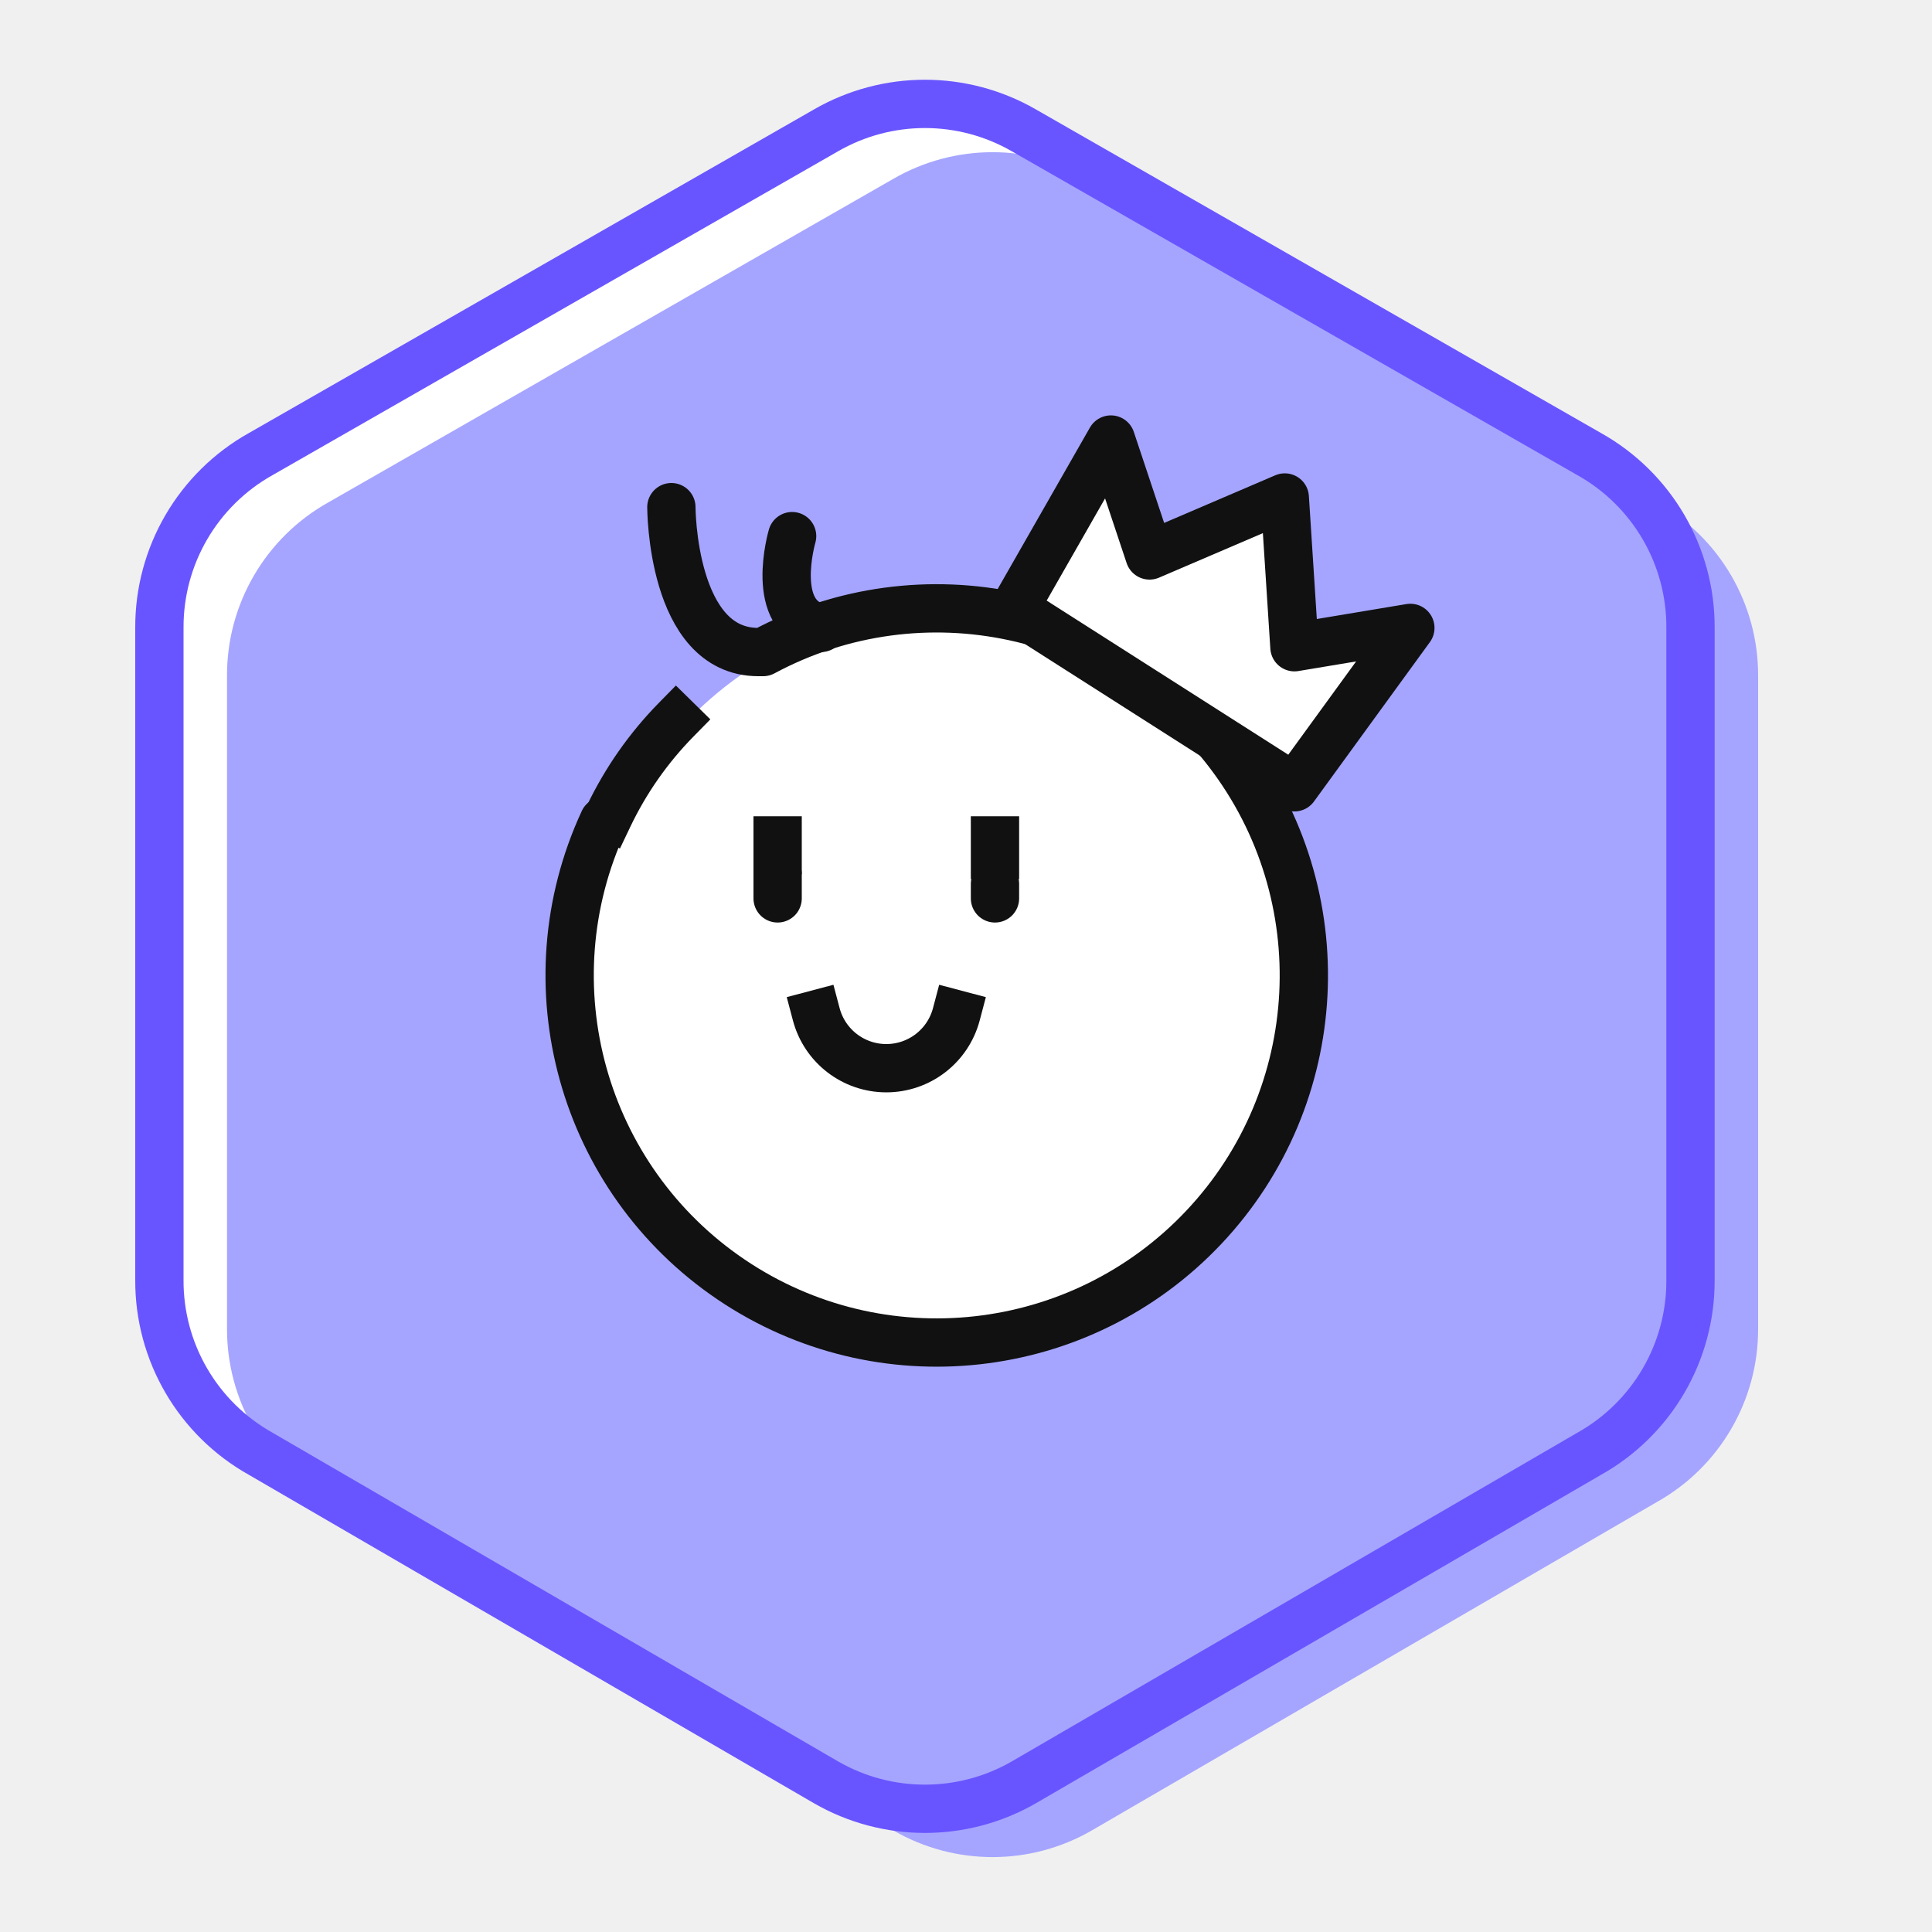
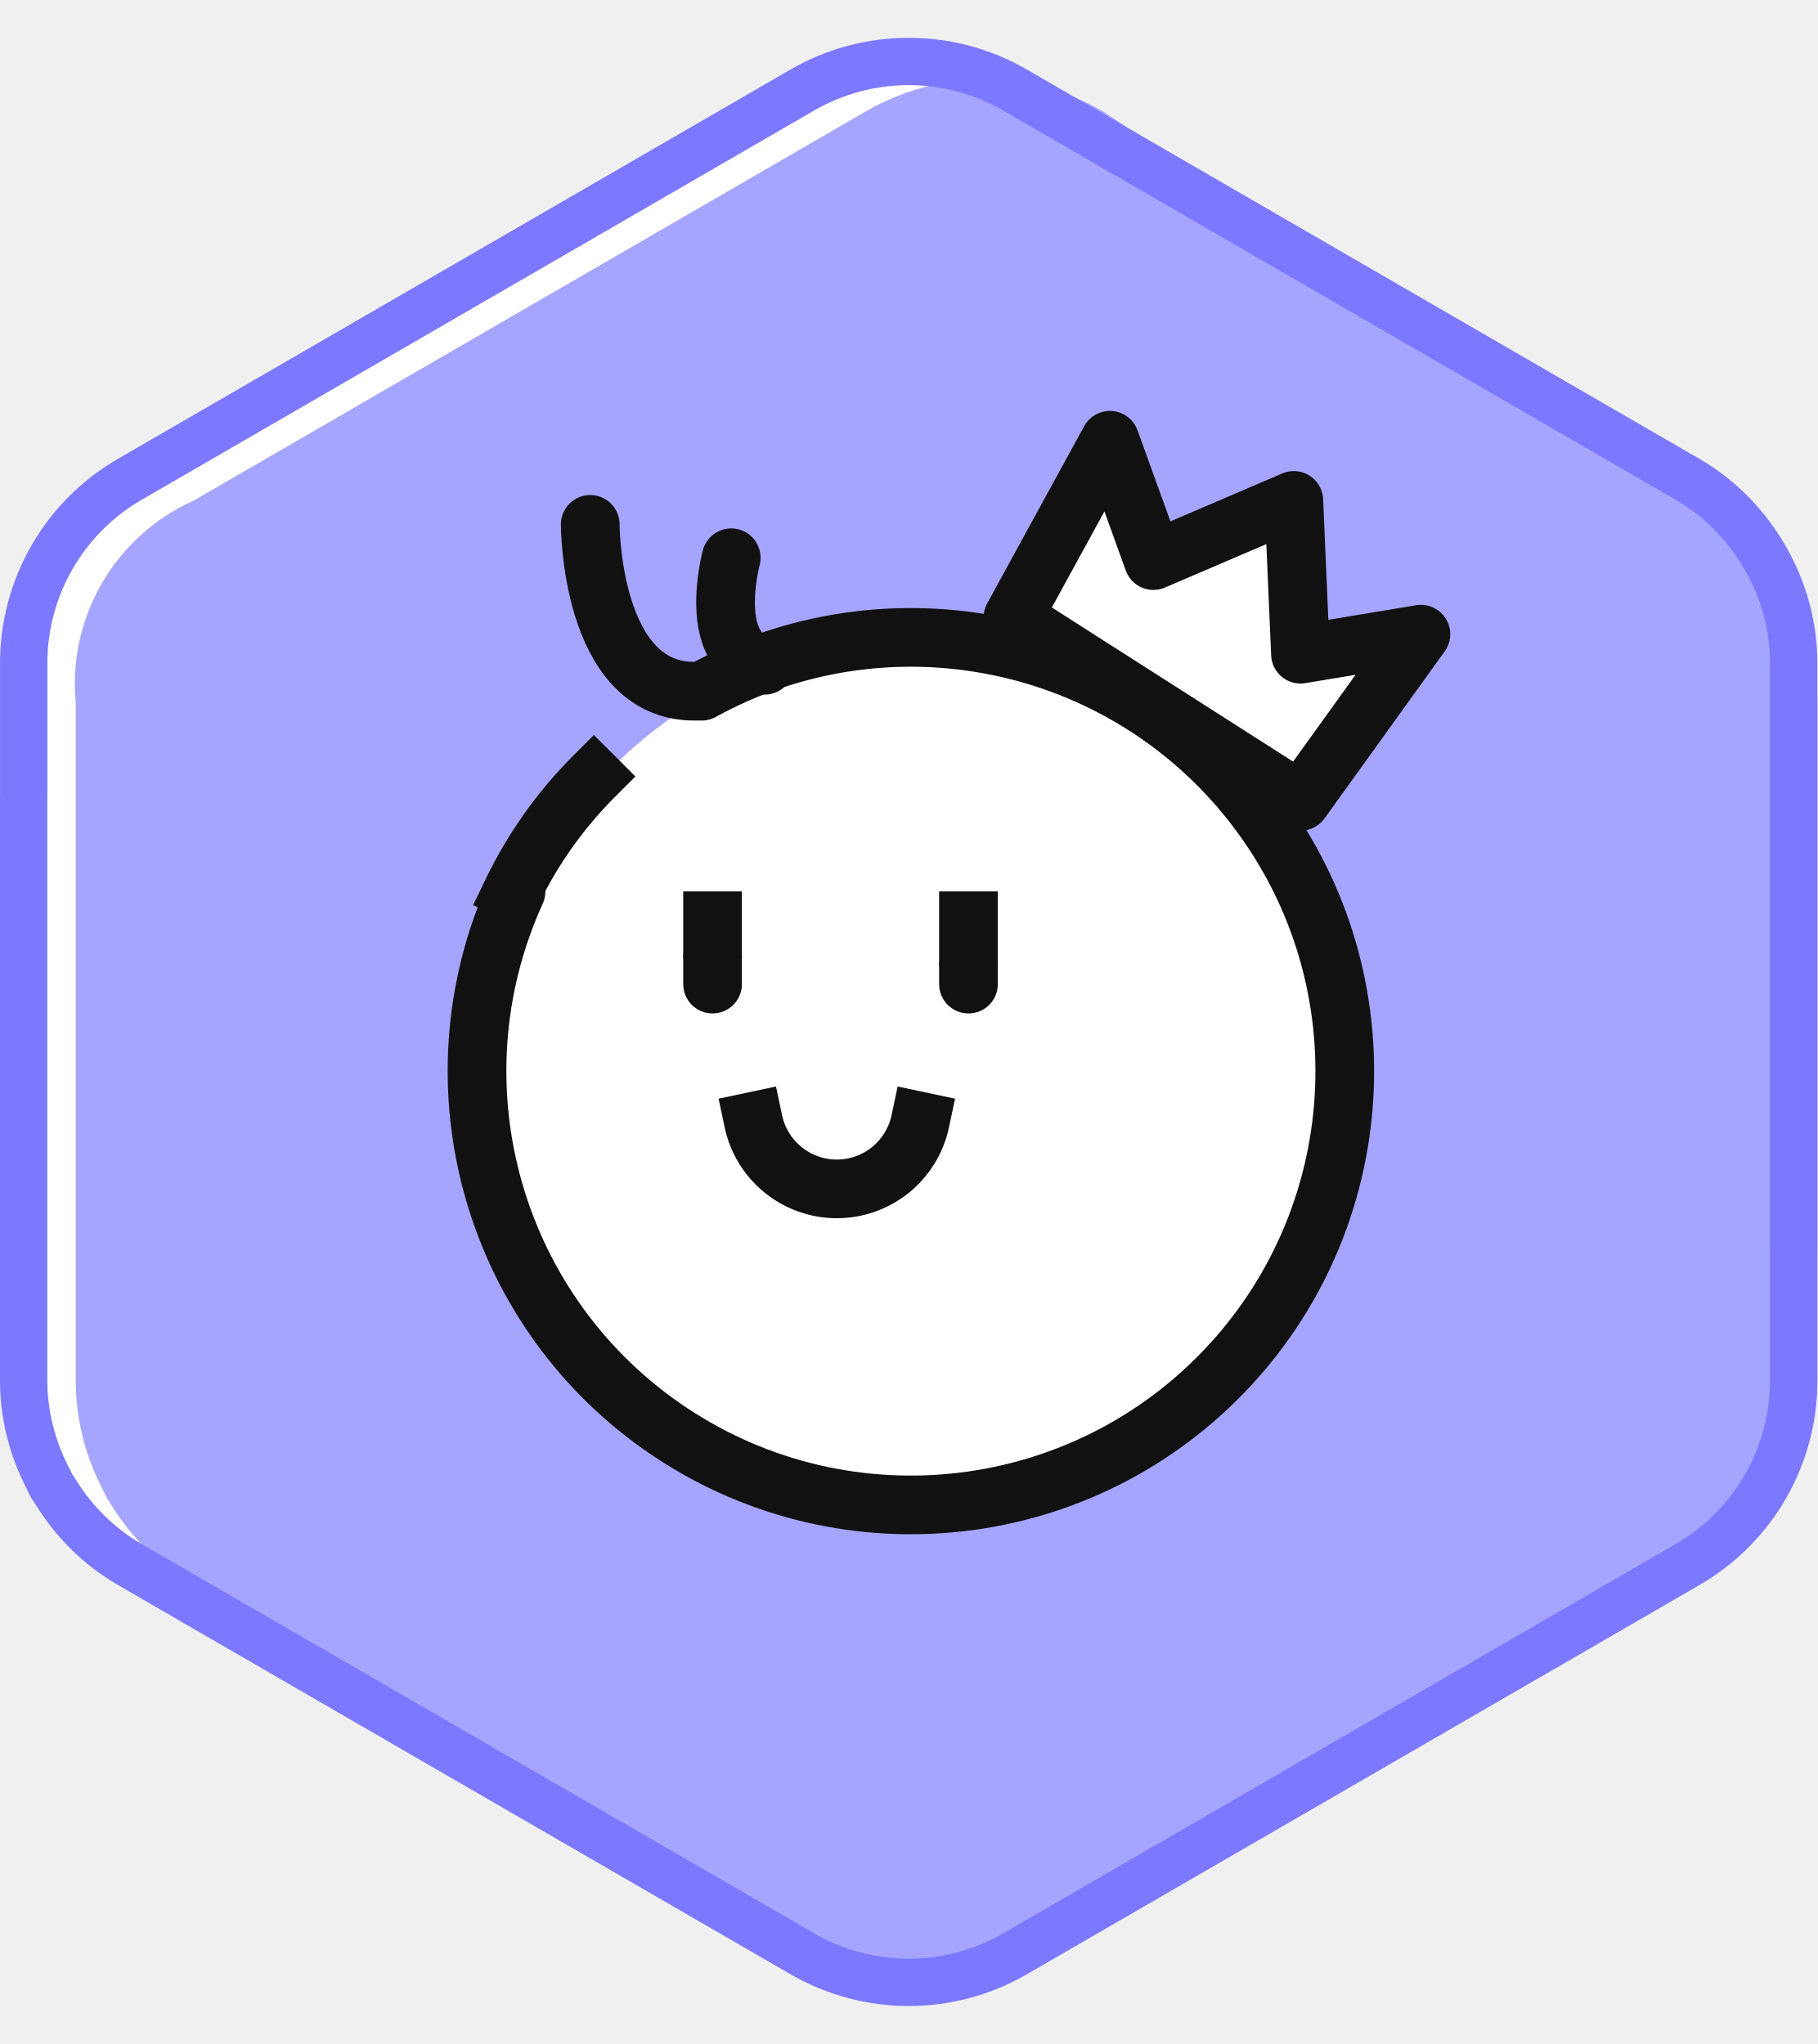
- <svg xmlns="http://www.w3.org/2000/svg" id="icon_membership_p_fold_50" width="50" height="50" viewBox="0 0 50 50">
-   <defs>
-     <clipPath id="clip-path">
-       <rect id="사각형_352449" data-name="사각형 352449" width="50" height="50" fill="none" />
-     </clipPath>
-   </defs>
-   <g id="그룹_476468" data-name="그룹 476468">
-     <g id="그룹_476467" data-name="그룹 476467" clip-path="url(#clip-path)">
-       <g id="icon_membership_platinum_40-2" data-name="icon membership platinum 40-2">
-         <path id="패스_861276" data-name="패스 861276" d="M27.625,4A4.373,4.373,0,0,0,23.5,2.625C21,3.25,6.5,11.125,5,13.5s-.248,22.375-.248,22.375L7.5,38l2.25-1L11,15.75Z" fill="#fff" />
-         <path id="패스_861277" data-name="패스 861277" d="M5.875,17.5V34.375a5.126,5.126,0,0,0,2.625,4.5l14.625,8.5a5.127,5.127,0,0,0,5.125,0l14.625-8.5a5.126,5.126,0,0,0,2.625-4.5V17.5A5.126,5.126,0,0,0,42.875,13L28.25,4.625a5.127,5.127,0,0,0-5.125,0L8.5,13a5.126,5.126,0,0,0-2.625,4.5" fill="#a5a5ff" />
-         <path id="패스_861278" data-name="패스 861278" d="M4.125,16.25V33.125a5.126,5.126,0,0,0,2.625,4.5l14.625,8.5a5.127,5.127,0,0,0,5.125,0l14.625-8.5a5.126,5.126,0,0,0,2.625-4.5V16.25a5.126,5.126,0,0,0-2.625-4.5L26.5,3.375a5.127,5.127,0,0,0-5.125,0L6.75,11.75A5.126,5.126,0,0,0,4.125,16.25Z" fill="none" stroke="#6955ff" stroke-linejoin="round" stroke-width="1.25" />
-         <path id="패스_861279" data-name="패스 861279" d="M24.625,15.625a9.5,9.5,0,1,1-9.5,9.625h0a9.5,9.5,0,0,1,9.5-9.5" fill="#fff" />
-         <path id="패스_861280" data-name="패스 861280" d="M15.75,21.125a9.258,9.258,0,0,1,1.75-2.5" fill="none" stroke="#111" stroke-linecap="square" stroke-linejoin="round" stroke-width="1.25" />
-         <path id="패스_861281" data-name="패스 861281" d="M17.375,13.125s0,3.75,2.25,3.75h.124a9.5,9.5,0,1,1-4.125,4.375" fill="none" stroke="#111" stroke-linecap="round" stroke-linejoin="round" stroke-width="1.25" />
-         <path id="패스_861282" data-name="패스 861282" d="M20.5,13.875s-.625,2.125.75,2.375" fill="none" stroke="#111" stroke-linecap="round" stroke-linejoin="round" stroke-width="1.25" />
-         <path id="패스_861283" data-name="패스 861283" d="M24.75,26.25a1.875,1.875,0,0,1-3.625,0" fill="none" stroke="#111" stroke-linecap="square" stroke-miterlimit="10" stroke-width="1.25" />
-         <line id="선_131671" data-name="선 131671" y2="0.375" transform="translate(25.75 22.875)" fill="none" stroke="#111" stroke-linecap="round" stroke-width="1.25" />
-         <line id="선_131672" data-name="선 131672" y2="1.625" transform="translate(25.75 21.125)" fill="none" stroke="#111" stroke-width="1.25" />
-         <line id="선_131673" data-name="선 131673" y2="0.625" transform="translate(20.125 22.625)" fill="none" stroke="#111" stroke-linecap="round" stroke-width="1.25" />
-         <line id="선_131674" data-name="선 131674" y2="1.5" transform="translate(20.125 21.125)" fill="none" stroke="#111" stroke-width="1.25" />
-         <path id="패스_861284" data-name="패스 861284" d="M36.5,16.25l-3,4.125L26.25,15.75l2.5-4.375,1,3,3.5-1.5.25,3.875Z" fill="#fff" />
-         <path id="패스_861285" data-name="패스 861285" d="M36.5,16.25l-3,4.125L26.25,15.75l2.5-4.375,1,3,3.5-1.5.25,3.875Z" fill="none" stroke="#111" stroke-linejoin="round" stroke-width="1.25" />
+ <svg xmlns="http://www.w3.org/2000/svg" width="48" height="54" viewBox="0 0 48 54">
+   <g id="그룹_577354" data-name="그룹 577354" transform="translate(-36 -267)">
+     <g id="사각형_427851" data-name="사각형 427851" transform="translate(36 267)" fill="red" stroke="red" stroke-width="1" opacity="0">
+       <rect width="48" height="54" stroke="none" />
+       <rect x="0.5" y="0.5" width="47" height="53" fill="none" />
+     </g>
+     <g id="그룹_577342" data-name="그룹 577342" transform="translate(0.5 81)">
+       <g id="그룹_577333" data-name="그룹 577333" transform="translate(0 -2)">
+         <path id="패스_1440296" data-name="패스 1440296" d="M322,411.576a6.321,6.321,0,0,0-3.117-5.454l-2.772-1.6-14.994-8.682a6.237,6.237,0,0,0-6.234,0l-13.45,7.788-4.315,2.5A6.234,6.234,0,0,0,274,411.577V415h0v15.423a6.215,6.215,0,0,0,.72,2.941c.036.068.063.141.1.208s.072.1.1.157a6.2,6.2,0,0,0,2.191,2.148l.517.3,17.249,9.986a6.232,6.232,0,0,0,6.234,0l14.072-8.147,3.693-2.139A6.231,6.231,0,0,0,322,430.423V427h0Z" transform="translate(-238.5 -206.002)" fill="#fff" />
+         <path id="패스_1440287" data-name="패스 1440287" d="M320,410.576a6.321,6.321,0,0,0-3.117-5.454l-2.772-1.6-12.994-8.586a6.237,6.237,0,0,0-6.234,0l-13.45,7.79-4.315,2.5A5.309,5.309,0,0,0,274,410.577V414h0v14.423a6.215,6.215,0,0,0,.72,2.941c.036.068.063.141.1.208s.072.1.1.157a6.2,6.2,0,0,0,2.191,2.148l.517.3,17.249,9.986c1.929,1.114,4.3-.886,6.234-2l12.072-6.147,3.693-2.139A6.231,6.231,0,0,0,320,428.423V425h0Z" transform="translate(-236.5 -204.002)" fill="#a5a5ff" />
+         <g id="패스_1440288" data-name="패스 1440288" transform="translate(-238.5 -206.002)" fill="none" stroke-linecap="round" stroke-linejoin="round" stroke-miterlimit="10">
+           <path d="M322,411.576a6.321,6.321,0,0,0-3.117-5.454l-2.772-1.6-14.994-8.682a6.237,6.237,0,0,0-6.234,0l-13.45,7.788-4.315,2.5A6.234,6.234,0,0,0,274,411.577V415h0v15.423a6.215,6.215,0,0,0,.72,2.941c.036.068.063.141.1.208s.072.1.1.157a6.2,6.2,0,0,0,2.191,2.148l.517.3,17.249,9.986a6.232,6.232,0,0,0,6.234,0l14.072-8.147,3.693-2.139A6.231,6.231,0,0,0,322,430.423V427h0Z" stroke="none" />
+           <path d="M 298 396.251 C 297.126 396.251 296.264 396.482 295.509 396.918 L 282.059 404.706 L 277.743 407.205 C 276.19 408.101 275.235 409.772 275.251 411.566 C 275.251 411.57 275.251 411.573 275.251 411.577 L 275.251 415 C 275.251 415.017 275.251 415.034 275.25 415.051 L 275.25 430.423 C 275.25 430.427 275.25 430.43 275.25 430.434 C 275.243 431.236 275.442 432.048 275.825 432.781 C 275.859 432.844 275.884 432.9 275.903 432.941 C 275.904 432.942 275.904 432.944 275.905 432.945 C 275.927 432.977 275.956 433.018 275.987 433.069 C 275.989 433.071 275.991 433.074 275.993 433.077 C 276.43 433.793 277.035 434.386 277.744 434.796 L 278.26 435.095 L 295.508 445.081 C 296.265 445.518 297.126 445.749 298 445.749 C 298.874 445.749 299.735 445.518 300.491 445.081 L 314.562 436.934 L 318.257 434.794 C 319.81 433.899 320.765 432.228 320.749 430.434 C 320.749 430.43 320.749 430.427 320.749 430.423 L 320.749 427 C 320.749 426.983 320.749 426.966 320.75 426.949 L 320.75 411.576 C 320.75 411.572 320.75 411.569 320.75 411.565 C 320.759 410.569 320.461 409.593 319.889 408.744 C 319.453 408.096 318.904 407.578 318.257 407.204 L 315.485 405.6 L 300.492 396.919 C 299.736 396.482 298.874 396.251 298 396.251 M 298 395.001 C 299.076 395.001 300.152 395.279 301.117 395.836 L 316.111 404.518 L 318.883 406.122 C 319.719 406.605 320.405 407.272 320.926 408.046 C 321.618 409.074 322.011 410.295 322 411.576 L 322 427 L 321.999 427 L 321.999 430.423 C 322.019 432.67 320.829 434.754 318.882 435.877 L 315.189 438.016 L 301.117 446.163 C 300.152 446.72 299.076 446.999 298 446.999 C 296.924 446.999 295.848 446.72 294.883 446.163 L 277.634 436.177 L 277.117 435.877 C 276.2 435.348 275.459 434.601 274.926 433.729 C 274.893 433.676 274.853 433.626 274.821 433.572 C 274.783 433.505 274.756 433.432 274.72 433.364 C 274.252 432.471 273.991 431.467 274 430.423 L 274 415 L 274.001 415 L 274.001 411.577 C 273.981 409.33 275.171 407.246 277.118 406.122 L 281.433 403.624 L 294.883 395.836 C 295.848 395.279 296.924 395.001 298 395.001 Z" stroke="none" fill="#7c78ff" />
+         </g>
+       </g>
+     </g>
+     <g id="그룹_577345" data-name="그룹 577345" transform="translate(48.6 278.631)">
+       <g id="그룹_577334" data-name="그룹 577334" transform="translate(0 0)">
+         <path id="패스_694100" data-name="패스 694100" d="M25.162,15.4A11.46,11.46,0,1,1,13.8,26.958v-.2A11.46,11.46,0,0,1,25.162,15.4" transform="translate(-13.555 -10.141)" fill="#fff" />
+         <path id="패스_694101" data-name="패스 694101" d="M14.5,22.136A11.17,11.17,0,0,1,16.655,19.1" transform="translate(-13.569 -10.217)" fill="none" stroke="#111" stroke-linecap="square" stroke-linejoin="round" stroke-width="1.55" />
+         <path id="패스_694102" data-name="패스 694102" d="M16.538,12.3s0,4.408,2.743,4.408h.2A11.459,11.459,0,1,1,14.578,22" transform="translate(-13.549 -10.078)" fill="none" stroke="#111" stroke-linecap="round" stroke-linejoin="round" stroke-width="1.55" />
+         <path id="패스_694103" data-name="패스 694103" d="M20.4,13.2s-.686,2.547.882,2.841" transform="translate(-13.687 -10.096)" fill="none" stroke="#111" stroke-linecap="round" stroke-linejoin="round" stroke-width="1.55" />
+         <path id="패스_694104" data-name="패스 694104" d="M25.408,28.4A2.253,2.253,0,0,1,21,28.4" transform="translate(-13.702 -10.408)" fill="none" stroke="#111" stroke-linecap="square" stroke-miterlimit="10" stroke-width="1.55" />
+         <line id="선_92998" data-name="선 92998" y2="1.959" transform="translate(12.979 11.919)" fill="none" stroke="#111" stroke-width="1.55" />
+         <line id="선_92999" data-name="선 92999" y2="1.763" transform="translate(6.22 11.919)" fill="none" stroke="#111" stroke-width="1.55" />
+         <path id="패스_694105" data-name="패스 694105" d="M38.775,15.154,35.6,19.569,28,14.712l2.561-4.681,1.148,3.179,3.709-1.59.176,4.063Z" transform="translate(-13.846 -10.031)" fill="#fff" />
+         <path id="패스_694106" data-name="패스 694106" d="M38.775,15.154,35.6,19.569,28,14.712l2.561-4.681,1.148,3.179,3.709-1.59.176,4.063Z" transform="translate(-13.846 -10.031)" fill="none" stroke="#111" stroke-linejoin="round" stroke-width="1.55" />
+         <line id="선_93000" data-name="선 93000" y2="0.49" transform="translate(12.979 13.878)" fill="none" stroke="#111" stroke-linecap="round" stroke-width="1.55" />
+         <line id="선_93001" data-name="선 93001" y2="0.686" transform="translate(6.22 13.682)" fill="none" stroke="#111" stroke-linecap="round" stroke-width="1.55" />
      </g>
    </g>
  </g>
</svg>
